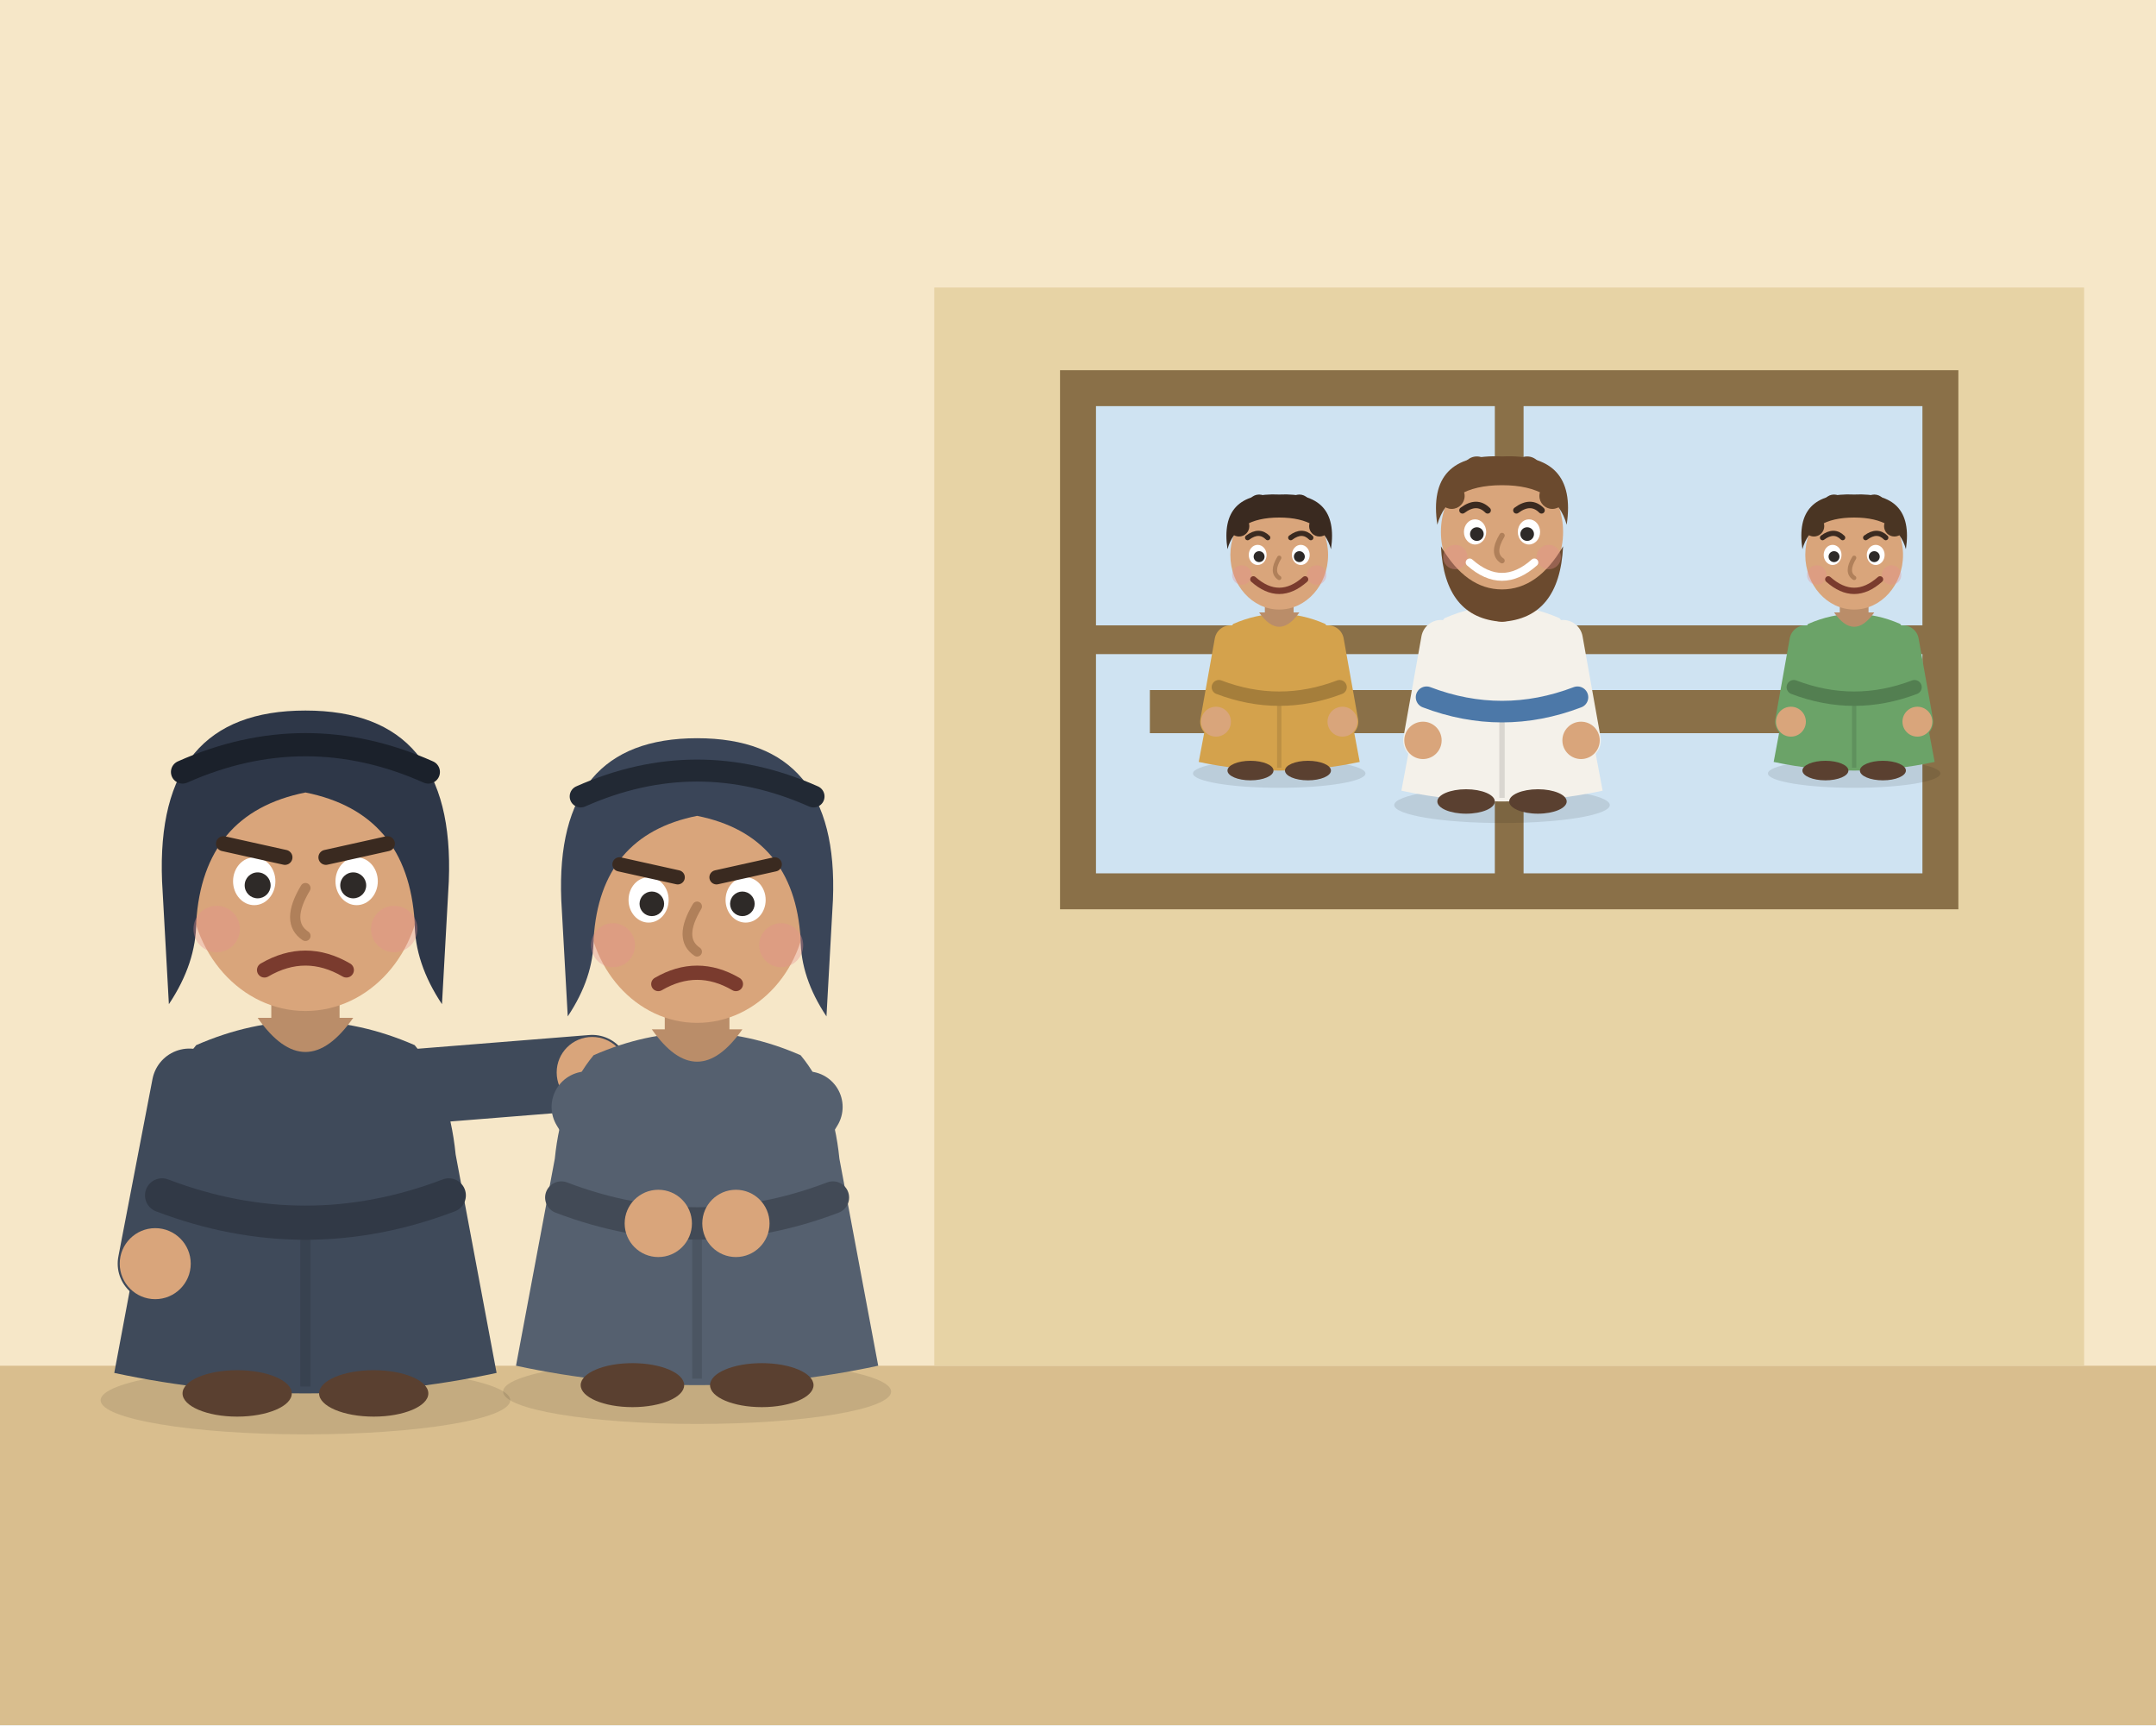
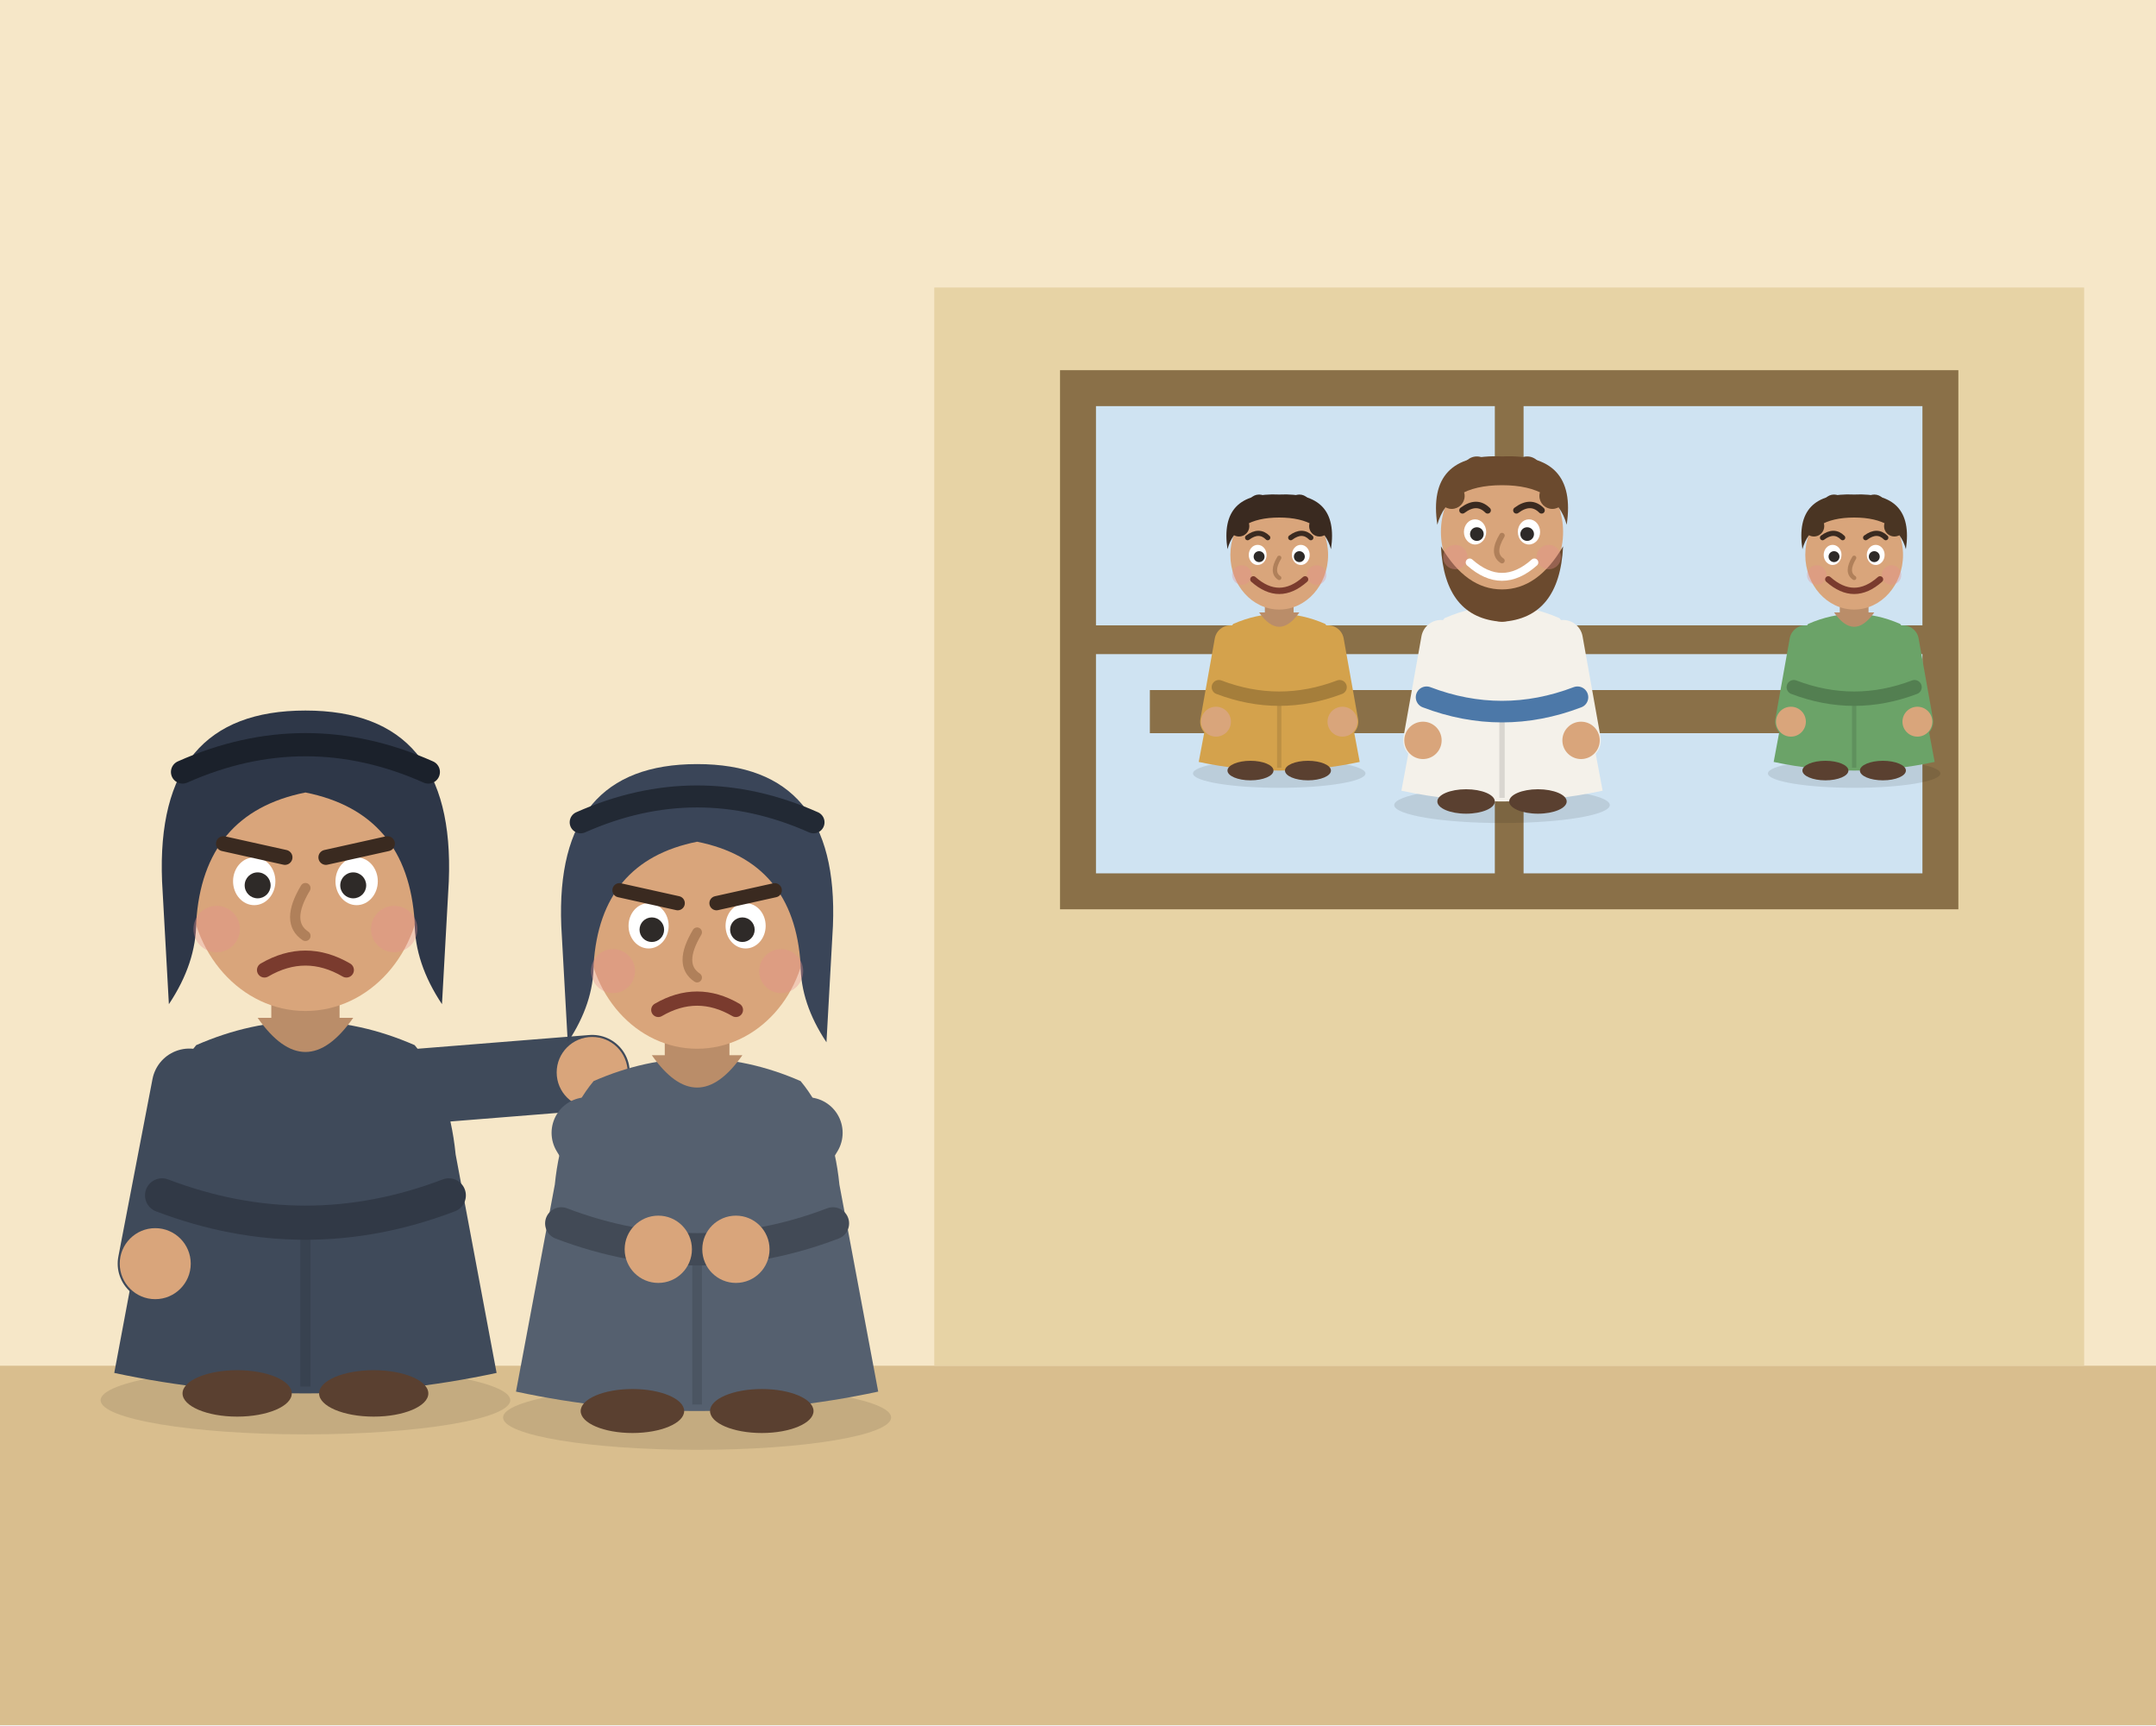
<svg xmlns="http://www.w3.org/2000/svg" viewBox="0 0 300 240">
  <rect width="300" height="240" fill="#F6E7C8" />
  <rect y="190" width="300" height="50" fill="#D9BE8E" />
  <rect x="130" y="40" width="160" height="150" fill="#E7D3A5" />
  <rect x="150" y="54" width="120" height="70" fill="#CFE3F2" stroke="#8A7048" stroke-width="5" />
  <path d="M210.0 54v70M150 89.0h120" stroke="#8A7048" stroke-width="4" />
  <rect x="160" y="96" width="100" height="6" fill="#8A7048" />
  <g transform="translate(194,60) scale(0.5)">
    <ellipse cx="30" cy="104" rx="30" ry="5" fill="#000" opacity=".1" />
    <line x1="13" y1="58" x2="8" y2="86" stroke="#F4F1EA" stroke-width="11" stroke-linecap="round" />
    <line x1="47" y1="58" x2="52" y2="86" stroke="#F4F1EA" stroke-width="11" stroke-linecap="round" />
    <rect x="25" y="40" width="10" height="14" rx="4" fill="#BA8D69" />
    <path d="M14 52Q30 45 46 52Q51 58 52 68L58 100Q30 106 2 100L8 68Q9 58 14 52Z" fill="#F4F1EA" />
    <path d="M9 74Q30 82 51 74" stroke="#BEBBB6" stroke-width="5" fill="none" stroke-linecap="round" />
    <path d="M30 80V102" stroke="#BEBBB6" stroke-width="1.5" opacity=".5" />
    <ellipse cx="20" cy="103" rx="8" ry="3.4" fill="#5A4030" />
    <ellipse cx="40" cy="103" rx="8" ry="3.4" fill="#5A4030" />
    <path d="M23 48Q30 58 37 48Z" fill="#BA8D69" />
    <circle cx="8" cy="86" r="5.2" fill="#D9A57B" />
    <circle cx="52" cy="86" r="5.2" fill="#D9A57B" />
    <ellipse cx="30" cy="28" rx="17" ry="19" fill="#D9A57B" />
    <path d="M12 26Q9 6 30 7Q51 6 48 26Q45 15 30 15Q15 15 12 26Z" fill="#6B4A2E" />
    <circle cx="16" cy="18" r="3.6" fill="#6B4A2E" />
    <circle cx="44" cy="18" r="3.6" fill="#6B4A2E" />
    <circle cx="23" cy="11" r="4" fill="#6B4A2E" />
    <circle cx="37" cy="11" r="4" fill="#6B4A2E" />
    <path d="M13 32Q14 52 30 53Q46 52 47 32Q40 44 30 44Q20 44 13 32Z" fill="#6B4A2E" />
    <ellipse cx="22.5" cy="28" rx="3.1" ry="3.5" fill="#fff" />
    <ellipse cx="37.5" cy="28" rx="3.1" ry="3.5" fill="#fff" />
    <circle cx="23" cy="28.6" r="1.9" fill="#2E2A28" />
    <circle cx="37" cy="28.6" r="1.9" fill="#2E2A28" />
    <circle cx="17" cy="35" r="3.4" fill="#E58E8E" opacity=".35" />
    <circle cx="43" cy="35" r="3.4" fill="#E58E8E" opacity=".35" />
    <path d="M30 29q-3 5 0 7" stroke="#B0805A" stroke-width="1.5" fill="none" stroke-linecap="round" />
    <path d="M21 36.5q9 8 18 0" stroke="#FFFFFF" stroke-width="2.2" fill="none" stroke-linecap="round" />
    <path d="M19 22q4-3 7 0M34 22q4-3 7 0" stroke="#3A2A20" stroke-width="1.8" fill="none" stroke-linecap="round" />
  </g>
  <g transform="translate(194,60) scale(0.5)">
    <path d="M9 74Q30 82 51 74" stroke="#4C78A8" stroke-width="6" fill="none" stroke-linecap="round" />
  </g>
  <g transform="translate(166,66) scale(0.4)">
    <ellipse cx="30" cy="104" rx="30" ry="5" fill="#000" opacity=".1" />
    <line x1="13" y1="58" x2="8" y2="86" stroke="#D4A24C" stroke-width="11" stroke-linecap="round" />
    <line x1="47" y1="58" x2="52" y2="86" stroke="#D4A24C" stroke-width="11" stroke-linecap="round" />
    <rect x="25" y="40" width="10" height="14" rx="4" fill="#BA8D69" />
    <path d="M14 52Q30 45 46 52Q51 58 52 68L58 100Q30 106 2 100L8 68Q9 58 14 52Z" fill="#D4A24C" />
    <path d="M9 74Q30 82 51 74" stroke="#A57E3B" stroke-width="5" fill="none" stroke-linecap="round" />
    <path d="M30 80V102" stroke="#A57E3B" stroke-width="1.5" opacity=".5" />
    <ellipse cx="20" cy="103" rx="8" ry="3.4" fill="#5A4030" />
    <ellipse cx="40" cy="103" rx="8" ry="3.4" fill="#5A4030" />
    <path d="M23 48Q30 58 37 48Z" fill="#BA8D69" />
    <circle cx="8" cy="86" r="5.2" fill="#D9A57B" />
    <circle cx="52" cy="86" r="5.2" fill="#D9A57B" />
    <ellipse cx="30" cy="28" rx="17" ry="19" fill="#D9A57B" />
    <path d="M12 26Q9 6 30 7Q51 6 48 26Q45 15 30 15Q15 15 12 26Z" fill="#3A2A20" />
    <circle cx="16" cy="18" r="3.6" fill="#3A2A20" />
    <circle cx="44" cy="18" r="3.6" fill="#3A2A20" />
    <circle cx="23" cy="11" r="4" fill="#3A2A20" />
    <circle cx="37" cy="11" r="4" fill="#3A2A20" />
    <ellipse cx="22.5" cy="28" rx="3.1" ry="3.5" fill="#fff" />
    <ellipse cx="37.5" cy="28" rx="3.1" ry="3.5" fill="#fff" />
    <circle cx="23" cy="28.6" r="1.9" fill="#2E2A28" />
    <circle cx="37" cy="28.6" r="1.9" fill="#2E2A28" />
    <circle cx="17" cy="35" r="3.4" fill="#E58E8E" opacity=".35" />
    <circle cx="43" cy="35" r="3.4" fill="#E58E8E" opacity=".35" />
    <path d="M30 29q-3 5 0 7" stroke="#B0805A" stroke-width="1.5" fill="none" stroke-linecap="round" />
    <path d="M21 36.5q9 8 18 0" stroke="#7A3B2E" stroke-width="2.2" fill="none" stroke-linecap="round" />
    <path d="M19 22q4-3 7 0M34 22q4-3 7 0" stroke="#3A2A20" stroke-width="1.8" fill="none" stroke-linecap="round" />
  </g>
  <g transform="translate(246,66) scale(0.4)">
    <ellipse cx="30" cy="104" rx="30" ry="5" fill="#000" opacity=".1" />
    <line x1="13" y1="58" x2="8" y2="86" stroke="#6BA368" stroke-width="11" stroke-linecap="round" />
    <line x1="47" y1="58" x2="52" y2="86" stroke="#6BA368" stroke-width="11" stroke-linecap="round" />
    <rect x="25" y="40" width="10" height="14" rx="4" fill="#BA8D69" />
    <path d="M14 52Q30 45 46 52Q51 58 52 68L58 100Q30 106 2 100L8 68Q9 58 14 52Z" fill="#6BA368" />
    <path d="M9 74Q30 82 51 74" stroke="#537F51" stroke-width="5" fill="none" stroke-linecap="round" />
    <path d="M30 80V102" stroke="#537F51" stroke-width="1.5" opacity=".5" />
    <ellipse cx="20" cy="103" rx="8" ry="3.4" fill="#5A4030" />
    <ellipse cx="40" cy="103" rx="8" ry="3.4" fill="#5A4030" />
    <path d="M23 48Q30 58 37 48Z" fill="#BA8D69" />
    <circle cx="8" cy="86" r="5.2" fill="#D9A57B" />
    <circle cx="52" cy="86" r="5.2" fill="#D9A57B" />
    <ellipse cx="30" cy="28" rx="17" ry="19" fill="#D9A57B" />
    <path d="M12 26Q9 6 30 7Q51 6 48 26Q45 15 30 15Q15 15 12 26Z" fill="#4A3523" />
    <circle cx="16" cy="18" r="3.6" fill="#4A3523" />
    <circle cx="44" cy="18" r="3.6" fill="#4A3523" />
    <circle cx="23" cy="11" r="4" fill="#4A3523" />
    <circle cx="37" cy="11" r="4" fill="#4A3523" />
    <ellipse cx="22.5" cy="28" rx="3.1" ry="3.5" fill="#fff" />
    <ellipse cx="37.5" cy="28" rx="3.1" ry="3.5" fill="#fff" />
    <circle cx="23" cy="28.6" r="1.9" fill="#2E2A28" />
    <circle cx="37" cy="28.6" r="1.9" fill="#2E2A28" />
    <circle cx="17" cy="35" r="3.4" fill="#E58E8E" opacity=".35" />
    <circle cx="43" cy="35" r="3.4" fill="#E58E8E" opacity=".35" />
    <path d="M30 29q-3 5 0 7" stroke="#B0805A" stroke-width="1.5" fill="none" stroke-linecap="round" />
    <path d="M21 36.5q9 8 18 0" stroke="#7A3B2E" stroke-width="2.2" fill="none" stroke-linecap="round" />
    <path d="M19 22q4-3 7 0M34 22q4-3 7 0" stroke="#3A2A20" stroke-width="1.8" fill="none" stroke-linecap="round" />
  </g>
  <g transform="translate(14,96) scale(0.95)">
    <ellipse cx="30" cy="104" rx="30" ry="5" fill="#000" opacity=".1" />
    <line x1="13" y1="58" x2="8" y2="84" stroke="#3F4A5A" stroke-width="11" stroke-linecap="round" />
    <line x1="47" y1="58" x2="72" y2="56" stroke="#3F4A5A" stroke-width="11" stroke-linecap="round" />
    <rect x="25" y="40" width="10" height="14" rx="4" fill="#BA8D69" />
    <path d="M14 52Q30 45 46 52Q51 58 52 68L58 100Q30 106 2 100L8 68Q9 58 14 52Z" fill="#3F4A5A" />
    <path d="M9 74Q30 82 51 74" stroke="#313946" stroke-width="5" fill="none" stroke-linecap="round" />
    <path d="M30 80V102" stroke="#313946" stroke-width="1.5" opacity=".5" />
    <ellipse cx="20" cy="103" rx="8" ry="3.4" fill="#5A4030" />
    <ellipse cx="40" cy="103" rx="8" ry="3.4" fill="#5A4030" />
    <path d="M23 48Q30 58 37 48Z" fill="#BA8D69" />
    <circle cx="8" cy="84" r="5.2" fill="#D9A57B" />
    <circle cx="72" cy="56" r="5.2" fill="#D9A57B" />
    <ellipse cx="30" cy="28" rx="17" ry="19" fill="#D9A57B" />
    <path d="M30 3Q8 3 9 28L10 46Q14 40 14 34Q15 18 30 15Q45 18 46 34Q46 40 50 46L51 28Q52 3 30 3Z" fill="#2E3748" />
    <path d="M12 12Q30 4 48 12" stroke="#1B212B" stroke-width="3.4" fill="none" stroke-linecap="round" />
    <ellipse cx="22.5" cy="28" rx="3.1" ry="3.5" fill="#fff" />
    <ellipse cx="37.5" cy="28" rx="3.1" ry="3.5" fill="#fff" />
    <circle cx="23" cy="28.6" r="1.9" fill="#2E2A28" />
    <circle cx="37" cy="28.6" r="1.9" fill="#2E2A28" />
    <circle cx="17" cy="35" r="3.4" fill="#E58E8E" opacity=".35" />
    <circle cx="43" cy="35" r="3.4" fill="#E58E8E" opacity=".35" />
    <path d="M30 29q-3 5 0 7" stroke="#B0805A" stroke-width="1.5" fill="none" stroke-linecap="round" />
    <path d="M24 41q6-3.5 12 0" stroke="#7A3B2E" stroke-width="2.2" fill="none" stroke-linecap="round" />
    <path d="M18 22.5l9 2M42 22.5l-9 2" stroke="#3A2A20" stroke-width="2.2" stroke-linecap="round" />
  </g>
-   <g transform="translate(70,100) scale(0.9)">
+   <g transform="translate(70,103.6) scale(0.9)">
    <ellipse cx="30" cy="104" rx="30" ry="5" fill="#000" opacity=".1" />
    <line x1="13" y1="60" x2="24" y2="78" stroke="#55606F" stroke-width="11" stroke-linecap="round" />
    <line x1="47" y1="60" x2="36" y2="78" stroke="#55606F" stroke-width="11" stroke-linecap="round" />
    <rect x="25" y="40" width="10" height="14" rx="4" fill="#BA8D69" />
    <path d="M14 52Q30 45 46 52Q51 58 52 68L58 100Q30 106 2 100L8 68Q9 58 14 52Z" fill="#55606F" />
    <path d="M9 74Q30 82 51 74" stroke="#424A56" stroke-width="5" fill="none" stroke-linecap="round" />
    <path d="M30 80V102" stroke="#424A56" stroke-width="1.5" opacity=".5" />
    <ellipse cx="20" cy="103" rx="8" ry="3.4" fill="#5A4030" />
    <ellipse cx="40" cy="103" rx="8" ry="3.4" fill="#5A4030" />
    <path d="M23 48Q30 58 37 48Z" fill="#BA8D69" />
    <circle cx="24" cy="78" r="5.2" fill="#D9A57B" />
    <circle cx="36" cy="78" r="5.2" fill="#D9A57B" />
    <ellipse cx="30" cy="28" rx="17" ry="19" fill="#D9A57B" />
    <path d="M30 3Q8 3 9 28L10 46Q14 40 14 34Q15 18 30 15Q45 18 46 34Q46 40 50 46L51 28Q52 3 30 3Z" fill="#3A4558" />
    <path d="M12 12Q30 4 48 12" stroke="#222934" stroke-width="3.4" fill="none" stroke-linecap="round" />
    <ellipse cx="22.5" cy="28" rx="3.1" ry="3.5" fill="#fff" />
    <ellipse cx="37.5" cy="28" rx="3.1" ry="3.5" fill="#fff" />
    <circle cx="23" cy="28.6" r="1.9" fill="#2E2A28" />
    <circle cx="37" cy="28.6" r="1.9" fill="#2E2A28" />
    <circle cx="17" cy="35" r="3.4" fill="#E58E8E" opacity=".35" />
    <circle cx="43" cy="35" r="3.4" fill="#E58E8E" opacity=".35" />
    <path d="M30 29q-3 5 0 7" stroke="#B0805A" stroke-width="1.5" fill="none" stroke-linecap="round" />
    <path d="M24 41q6-3.5 12 0" stroke="#7A3B2E" stroke-width="2.2" fill="none" stroke-linecap="round" />
    <path d="M18 22.5l9 2M42 22.5l-9 2" stroke="#3A2A20" stroke-width="2.2" stroke-linecap="round" />
  </g>
</svg>
